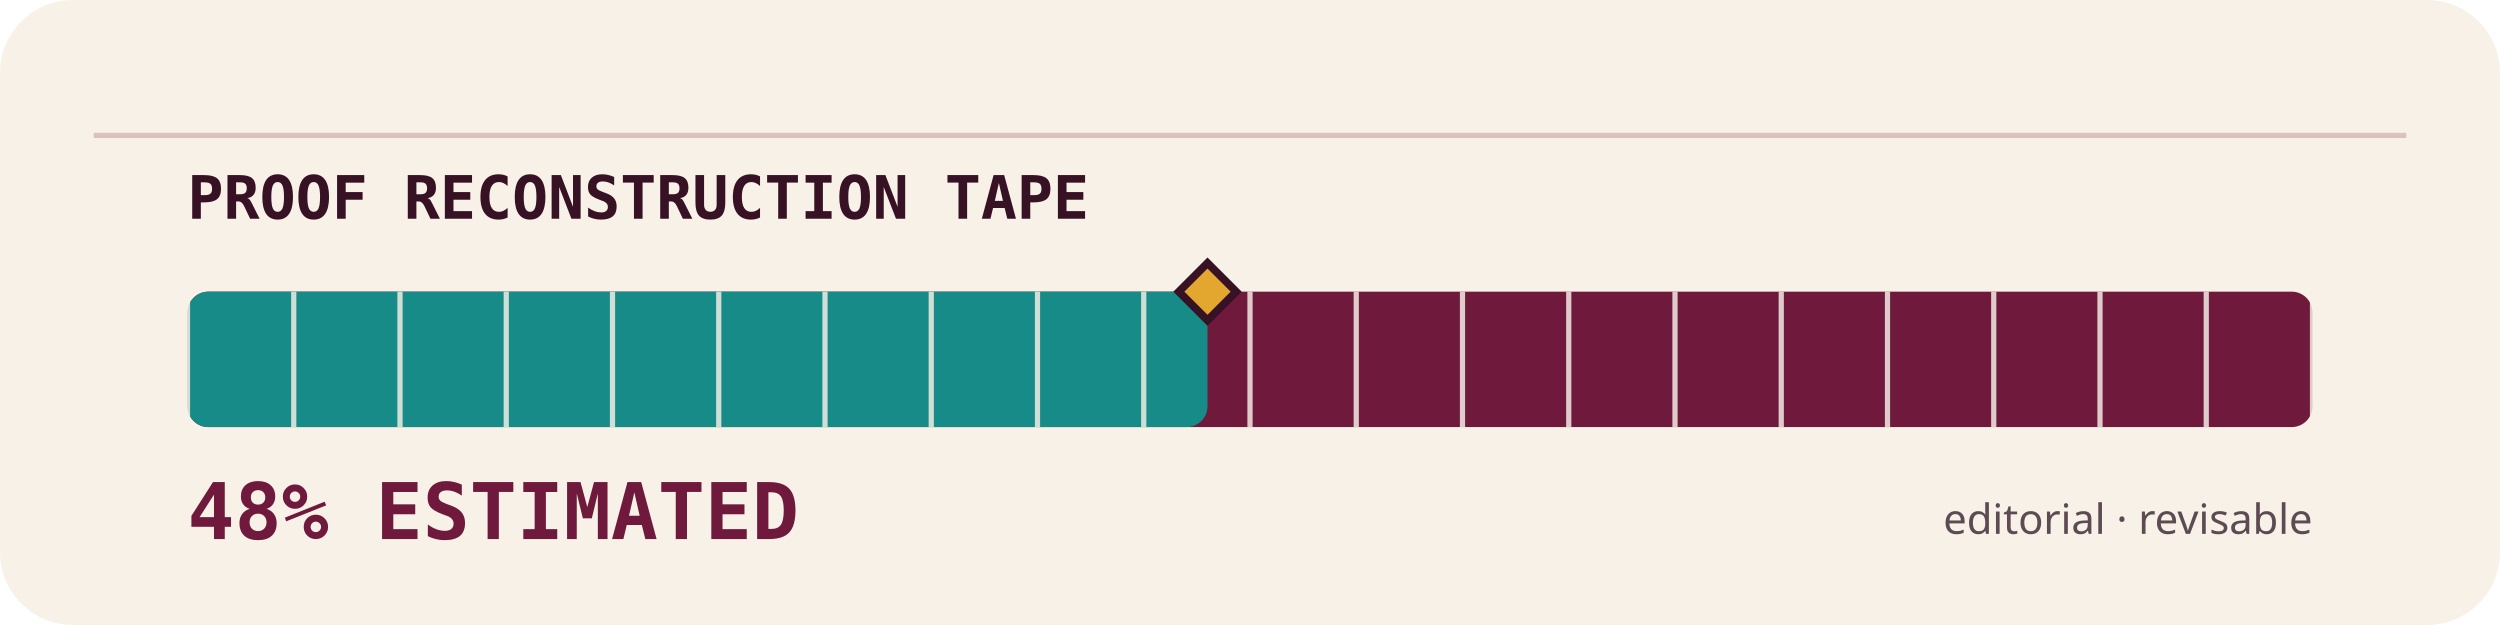
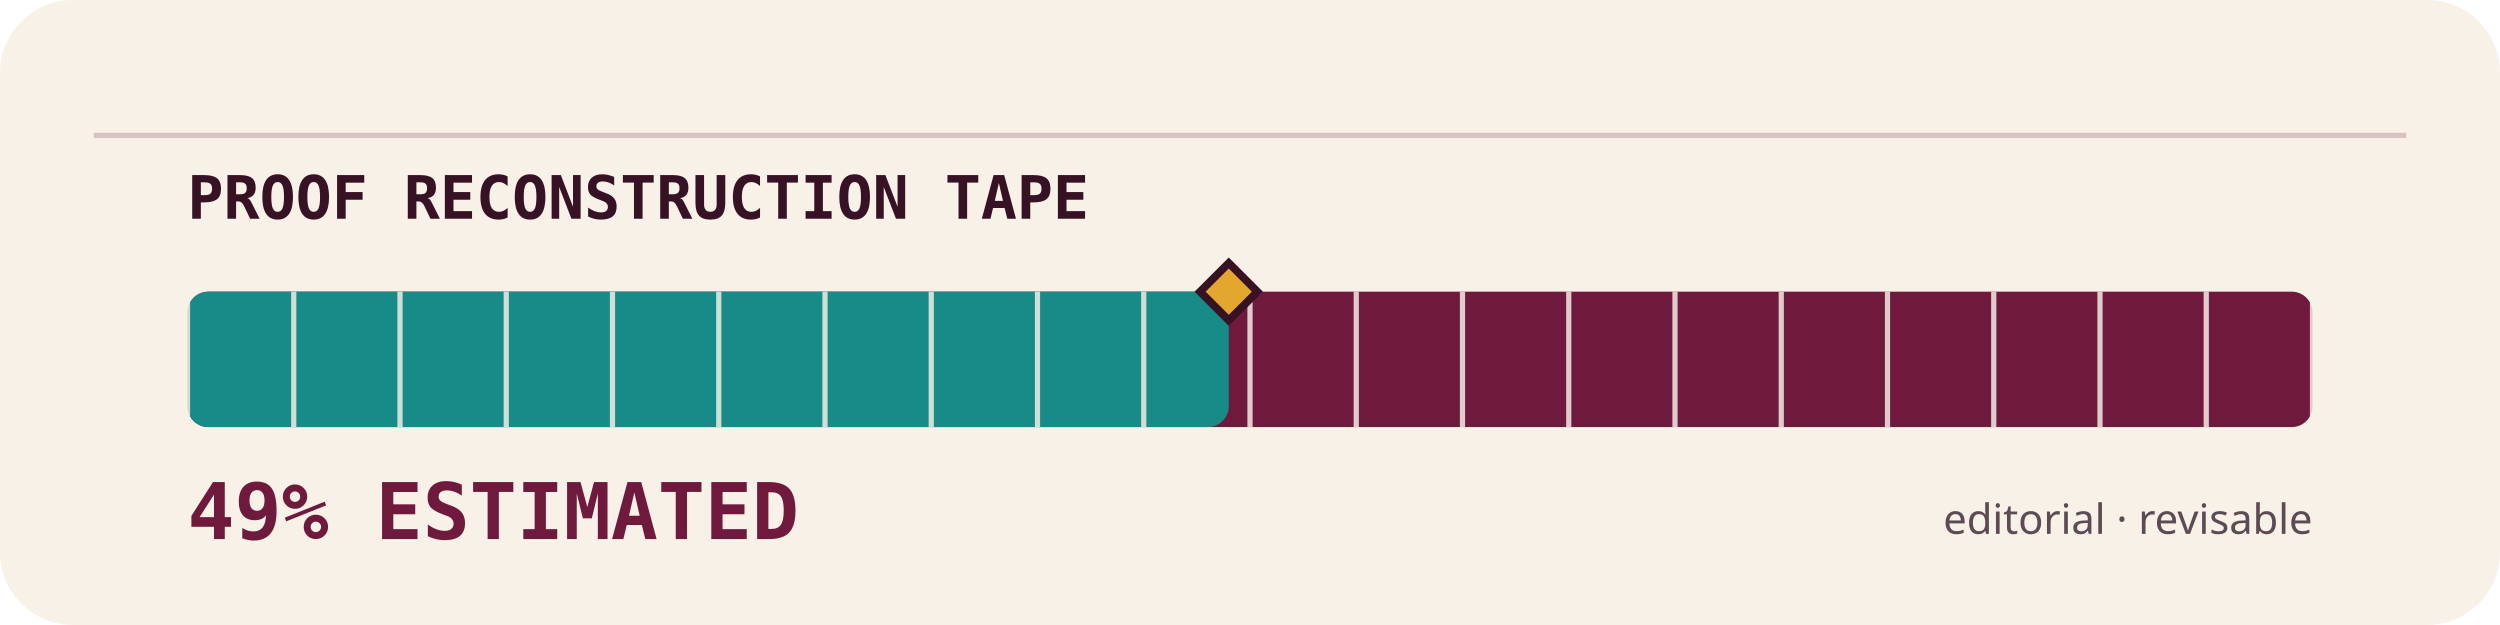
<svg xmlns="http://www.w3.org/2000/svg" viewBox="0 0 960 240" width="960" height="240" role="img" aria-labelledby="proof-progress-title proof-progress-desc">
  <rect width="960" height="240" rx="28" fill="#f8f1e8" />
  <path d="M36 52h888" stroke="#6f193c" stroke-width="2" opacity="0.22" />
  <text x="72" y="84" fill="#371124" font-family="ui-monospace, SFMono-Regular, Menlo, Consolas, monospace" font-size="23" font-weight="700">PROOF RECONSTRUCTION TAPE</text>
  <rect x="72" y="112" width="816" height="52" rx="8" fill="#6f193c" />
-   <rect x="72" y="112" width="391.68" height="52" rx="8" fill="#168b87" />
+   <rect x="72" y="112" width="399.84" height="52" rx="8" fill="#168b87" />
  <path d="M72 112v52" stroke="#f8f1e8" stroke-width="2" opacity="0.82" />
  <path d="M112.8 112v52" stroke="#f8f1e8" stroke-width="2" opacity="0.82" />
  <path d="M153.6 112v52" stroke="#f8f1e8" stroke-width="2" opacity="0.82" />
  <path d="M194.4 112v52" stroke="#f8f1e8" stroke-width="2" opacity="0.82" />
  <path d="M235.2 112v52" stroke="#f8f1e8" stroke-width="2" opacity="0.82" />
  <path d="M276 112v52" stroke="#f8f1e8" stroke-width="2" opacity="0.82" />
  <path d="M316.8 112v52" stroke="#f8f1e8" stroke-width="2" opacity="0.82" />
  <path d="M357.6 112v52" stroke="#f8f1e8" stroke-width="2" opacity="0.82" />
  <path d="M398.4 112v52" stroke="#f8f1e8" stroke-width="2" opacity="0.82" />
  <path d="M439.2 112v52" stroke="#f8f1e8" stroke-width="2" opacity="0.82" />
  <path d="M480 112v52" stroke="#f8f1e8" stroke-width="2" opacity="0.82" />
  <path d="M520.8 112v52" stroke="#f8f1e8" stroke-width="2" opacity="0.82" />
  <path d="M561.6 112v52" stroke="#f8f1e8" stroke-width="2" opacity="0.82" />
  <path d="M602.4 112v52" stroke="#f8f1e8" stroke-width="2" opacity="0.82" />
  <path d="M643.2 112v52" stroke="#f8f1e8" stroke-width="2" opacity="0.82" />
  <path d="M684 112v52" stroke="#f8f1e8" stroke-width="2" opacity="0.82" />
  <path d="M724.8 112v52" stroke="#f8f1e8" stroke-width="2" opacity="0.82" />
  <path d="M765.6 112v52" stroke="#f8f1e8" stroke-width="2" opacity="0.82" />
  <path d="M806.4 112v52" stroke="#f8f1e8" stroke-width="2" opacity="0.82" />
  <path d="M847.2 112v52" stroke="#f8f1e8" stroke-width="2" opacity="0.82" />
  <path d="M888 112v52" stroke="#f8f1e8" stroke-width="2" opacity="0.82" />
-   <path d="M463.68 101l11 11-11 11-11-11z" fill="#e3a72f" stroke="#371124" stroke-width="3" />
-   <text x="72" y="207" fill="#6f193c" font-family="ui-monospace, SFMono-Regular, Menlo, Consolas, monospace" font-size="30" font-weight="800">48% ESTIMATED</text>
+   <path d="M471.84 101l11 11-11 11-11-11z" fill="#e3a72f" stroke="#371124" stroke-width="3" />
+   <text x="72" y="207" fill="#6f193c" font-family="ui-monospace, SFMono-Regular, Menlo, Consolas, monospace" font-size="30" font-weight="800">49% ESTIMATED</text>
  <text x="888" y="205" text-anchor="end" fill="#5d4b54" font-family="system-ui, sans-serif" font-size="16">editorial · revisable</text>
</svg>
